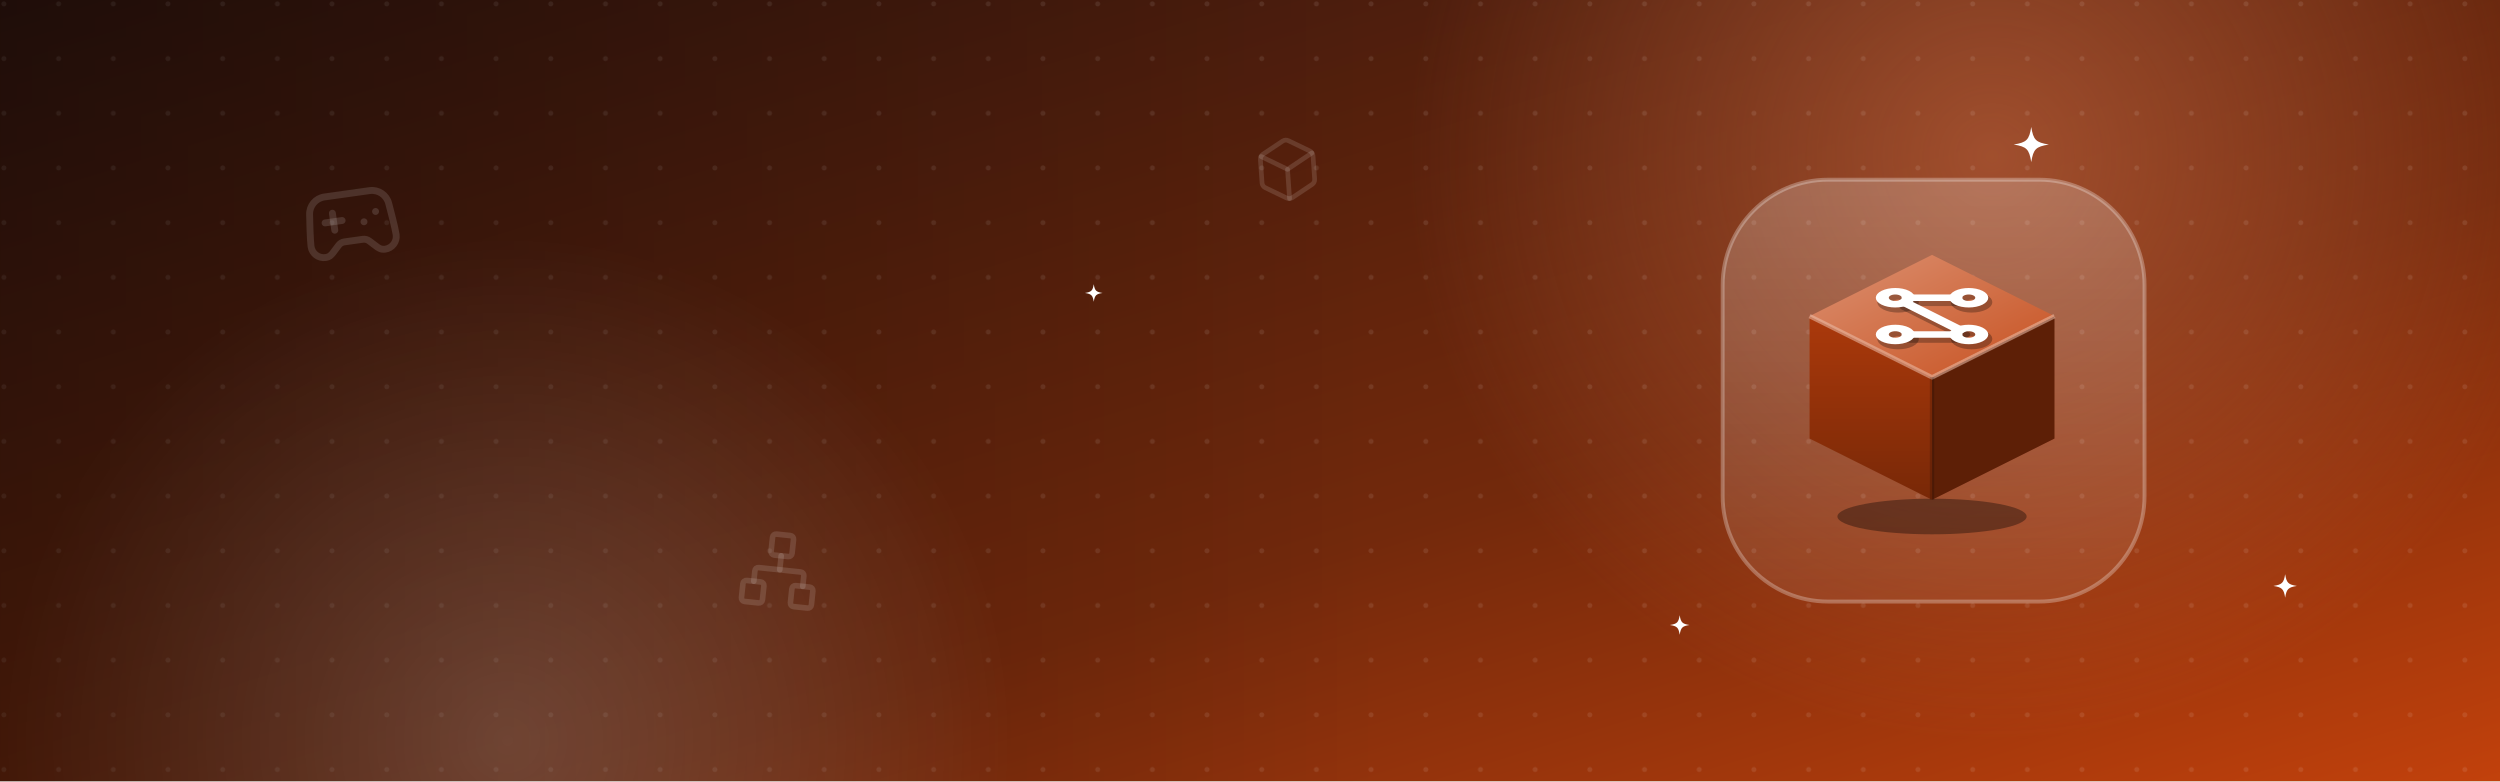
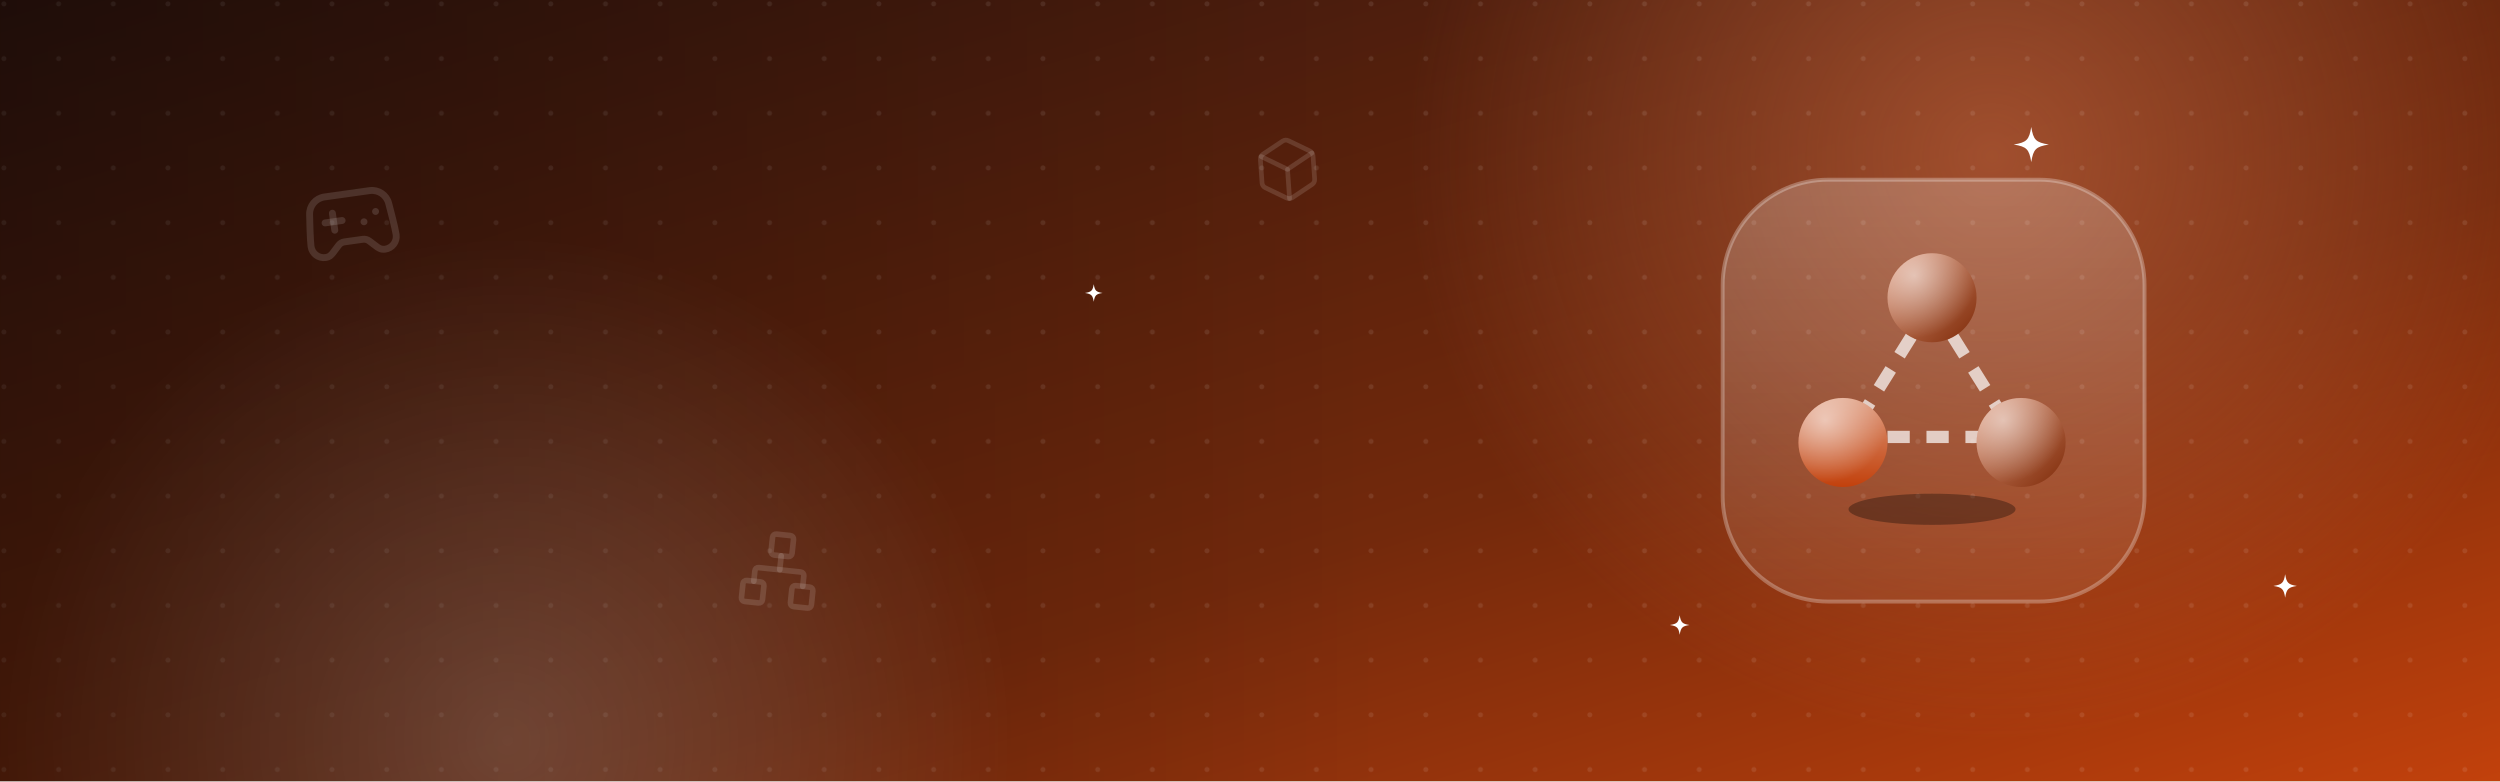
<svg xmlns="http://www.w3.org/2000/svg" viewBox="0 0 1280 400" role="img" aria-hidden="true">
  <defs>
    <linearGradient id="bg" x1="0" y1="0" x2="1" y2="1">
      <stop offset="0" stop-color="#2f140d" />
      <stop offset=".62" stop-color="#73290c" />
      <stop offset="1" stop-color="#c2410c" />
    </linearGradient>
    <radialGradient id="o1">
      <stop offset="0" stop-color="#d17149" stop-opacity=".55" />
      <stop offset="1" stop-color="#d17149" stop-opacity="0" />
    </radialGradient>
    <radialGradient id="o2">
      <stop offset="0" stop-color="#ffffff" stop-opacity=".22" />
      <stop offset="1" stop-color="#ffffff" stop-opacity="0" />
    </radialGradient>
    <pattern id="dots" width="28" height="28" patternUnits="userSpaceOnUse">
      <circle cx="2" cy="2" r="1.3" fill="#ffffff" fill-opacity=".09" />
    </pattern>
    <linearGradient id="glass" x1="0" y1="0" x2="0" y2="1">
      <stop offset="0" stop-color="#ffffff" stop-opacity=".22" />
      <stop offset="1" stop-color="#ffffff" stop-opacity=".06" />
    </linearGradient>
    <linearGradient id="fade" x1="0" y1="0" x2="1" y2="0">
      <stop offset="0" stop-color="#000" stop-opacity=".35" />
      <stop offset=".55" stop-color="#000" stop-opacity="0" />
    </linearGradient>
-     <linearGradient id="bbt" x1="0" y1="0" x2="1" y2="1">
-       <stop offset="0" stop-color="#dc9172" />
-       <stop offset="1" stop-color="#c7501f" />
+     <linearGradient id="bbm" x1="0" y1="0" x2="1" y2="1">
+       <stop offset="0" stop-color="#dd9779" />
+       <stop offset="1" stop-color="#7e2a08" />
    </linearGradient>
-     <linearGradient id="bbl" x1="0" y1="0" x2="0" y2="1">
-       <stop offset="0" stop-color="#ab390b" />
-       <stop offset="1" stop-color="#782807" />
+     <linearGradient id="bbv" x1="0" y1="0" x2="0" y2="1">
+       <stop offset="0" stop-color="#dd9779" />
+       <stop offset="1" stop-color="#c2410c" />
    </linearGradient>
-     <linearGradient id="bbsh" x1="0" y1="0" x2="1" y2="0">
+     <linearGradient id="bbw" x1="0" y1="0" x2="0" y2="1">
+       <stop offset="0" stop-color="#ffffff" />
+       <stop offset="1" stop-color="#dfe5ee" />
+     </linearGradient>
+     <linearGradient id="bbg" x1="0" y1="0" x2="0" y2="1">
+       <stop offset="0" stop-color="#ffe08a" />
+       <stop offset="1" stop-color="#f2a62b" />
+     </linearGradient>
+     <radialGradient id="bbh" cx=".3" cy=".25" r=".7">
+       <stop offset="0" stop-color="#fff" stop-opacity=".55" />
+       <stop offset="1" stop-color="#fff" stop-opacity="0" />
+     </radialGradient>
+     <linearGradient id="bbs" x1="0" y1="0" x2="1" y2="0">
      <stop offset="0" stop-color="#fff" stop-opacity="0" />
-       <stop offset=".5" stop-color="#fff" stop-opacity=".55" />
+       <stop offset=".5" stop-color="#fff" stop-opacity=".6" />
      <stop offset="1" stop-color="#fff" stop-opacity="0" />
    </linearGradient>
-     <clipPath id="bbc">
-       <path d="M32 10 L54 21 L32 32 L10 21 Z" />
-     </clipPath>
  </defs>
  <style>.b1,.b2,.f,.s,.k{transform-box:fill-box;transform-origin:50% 50%}
@keyframes b1{to{transform:translate(-90px,40px) scale(1.15)}}@keyframes b2{to{transform:translate(70px,-30px) scale(.9)}}
@keyframes f{0%,100%{transform:translateY(0)}50%{transform:translateY(-10px)}}
@keyframes s{0%,100%{opacity:.25;transform:scale(.5) rotate(0)}50%{opacity:.95;transform:scale(1) rotate(45deg)}}
@keyframes k{0%,100%{transform:translateY(0)}50%{transform:translateY(-6px)}}
.b1{animation:b1 16s ease-in-out infinite alternate}.b2{animation:b2 19s ease-in-out infinite alternate}
.f{animation:f 9s ease-in-out infinite}.f1{animation-duration:11s;animation-delay:-3s}.f2{animation-duration:13s;animation-delay:-6s}
.s{animation:s 3.4s ease-in-out infinite}.k{animation:k 6s ease-in-out infinite}
- @media (prefers-reduced-motion:reduce){.b1,.b2,.f,.s,.k{animation:none!important}}.bbbob,.bbshadow{transform-box:fill-box;transform-origin:50% 50%}@keyframes bbb{0%,100%{transform:translateY(0)}50%{transform:translateY(-2.2px)}}@keyframes bbsd{0%,100%{transform:scaleX(1);opacity:.35}50%{transform:scaleX(.86);opacity:.22}}@keyframes bbs{0%,55%{transform:translateX(0)}100%{transform:translateX(78px)}}@keyframes bbg{0%,100%{opacity:.9}50%{opacity:1}}.bbbob{animation:bbb 4.2s ease-in-out infinite}.bbshadow{animation:bbsd 4.2s ease-in-out infinite}.bbshine{animation:bbs 5.5s ease-in-out infinite}.bbglow{animation:bbg 4.2s ease-in-out infinite}</style>
+ @media (prefers-reduced-motion:reduce){.b1,.b2,.f,.s,.k{animation:none!important}}.bbfl,.bbpu,.bbbl,.bbsp,.bbwg,.bbri,.bbsd,.bbpop{transform-box:fill-box;transform-origin:50% 50%}.bbgr{transform-box:fill-box;transform-origin:50% 100%}@keyframes bbfl{0%,100%{transform:translateY(0)}50%{transform:translateY(-2px)}}.bbfl{animation:bbfl 4.2s ease-in-out infinite}@keyframes bbsd{0%,100%{transform:scaleX(1);opacity:.32}50%{transform:scaleX(.85);opacity:.2}}.bbsd{animation:bbsd 4.2s ease-in-out infinite}@keyframes bbpu{0%,100%{opacity:.55}50%{opacity:1}}.bbpu{animation:bbpu 2.4s ease-in-out infinite}@keyframes bbbl{0%,44%,56%,100%{opacity:1}50%{opacity:.15}}.bbbl{animation:bbbl 3s steps(1,end) infinite}@keyframes bbsp{to{transform:rotate(360deg)}}.bbsp{animation:bbsp 14s linear infinite}@keyframes bbwg{0%,100%{transform:rotate(-6deg)}50%{transform:rotate(6deg)}}.bbwg{animation:bbwg 3.4s ease-in-out infinite}@keyframes bbri{0%{transform:translateY(2px);opacity:.7}100%{transform:translateY(-3.5px);opacity:1}}.bbri{animation:bbri 1.6s ease-in-out infinite alternate}@keyframes bbgr{0%,100%{transform:scaleY(.55)}50%{transform:scaleY(1)}}.bbgr{animation:bbgr 2.8s ease-in-out infinite}@keyframes bbpop{0%,100%{transform:scale(.9)}50%{transform:scale(1.08)}}.bbpop{animation:bbpop 2.6s ease-in-out infinite}@keyframes bbsh{0%,60%{transform:translateX(-30px)}100%{transform:translateX(70px)}}.bbsh{animation:bbsh 5s ease-in-out infinite}@keyframes bbdash{to{stroke-dashoffset:-40}}.bbdash{animation:bbdash 2.4s linear infinite}@keyframes bbsw{0%,100%{transform:rotate(-50deg)}50%{transform:rotate(35deg)}}</style>
  <rect width="1280" height="400" fill="url(#bg)" />
  <circle class="b1" cx="1020" cy="80" r="300" fill="url(#o1)" />
  <circle class="b2" cx="260" cy="380" r="260" fill="url(#o2)" />
  <rect width="1280" height="400" fill="url(#dots)" />
  <rect width="1280" height="400" fill="url(#fade)" />
  <g transform="translate(150 92) rotate(-8) scale(2.2)">
    <g class="f f0" fill="none" stroke="#ffffff" stroke-opacity=".13" stroke-width="1.6" stroke-linecap="round" stroke-linejoin="round">
      <line x1="6" x2="10" y1="11" y2="11" />
      <line x1="8" x2="8" y1="9" y2="13" />
      <line x1="15" x2="15.01" y1="12" y2="12" />
      <line x1="18" x2="18.01" y1="10" y2="10" />
      <path d="M17.32 5H6.68a4 4 0 0 0-3.978 3.59c-.006.052-.01.101-.017.152C2.604 9.416 2 14.456 2 16a3 3 0 0 0 3 3c1 0 1.5-.5 2-1l1.414-1.414A2 2 0 0 1 9.828 16h4.344a2 2 0 0 1 1.414.586L17 18c.5.5 1 1 2 1a3 3 0 0 0 3-3c0-1.545-.604-6.584-.685-7.258-.007-.05-.011-.1-.017-.151A4 4 0 0 0 17.32 5z" />
    </g>
  </g>
  <g transform="translate(380 268) rotate(6) scale(1.8)">
    <g class="f f1" fill="none" stroke="#ffffff" stroke-opacity=".13" stroke-width="1.6" stroke-linecap="round" stroke-linejoin="round">
      <rect x="16" y="16" width="6" height="6" rx="1" />
      <rect x="2" y="16" width="6" height="6" rx="1" />
      <rect x="9" y="2" width="6" height="6" rx="1" />
      <path d="M5 16v-3a1 1 0 0 1 1-1h12a1 1 0 0 1 1 1v3" />
      <path d="M12 12V8" />
    </g>
  </g>
  <g transform="translate(640 70) rotate(-4) scale(1.5)">
    <g class="f f2" fill="none" stroke="#ffffff" stroke-opacity=".13" stroke-width="1.6" stroke-linecap="round" stroke-linejoin="round">
      <path d="M21 8a2 2 0 0 0-1-1.73l-7-4a2 2 0 0 0-2 0l-7 4A2 2 0 0 0 3 8v8a2 2 0 0 0 1 1.73l7 4a2 2 0 0 0 2 0l7-4A2 2 0 0 0 21 16Z" />
      <path d="m3.3 7 8.7 5 8.7-5" />
      <path d="M12 22V12" />
    </g>
  </g>
  <g class="k">
    <rect x="882" y="92" width="216" height="216" rx="54" fill="url(#glass)" stroke="#ffffff" stroke-opacity=".28" stroke-width="2" />
-     <g transform="translate(898 102) scale(2.85)">
-       <g class="bbbob">
-         <ellipse cx="32" cy="57" rx="17" ry="3.2" fill="#000" opacity=".35" class="bbshadow" />
-         <path d="M10 21 L32 32 V54 L10 43 Z" fill="url(#bbl)" />
-         <path d="M54 21 L32 32 V54 L54 43 Z" fill="#5d1f06" />
-         <path d="M32 10 L54 21 L32 32 L10 21 Z" fill="url(#bbt)" />
-         <path d="M10 21 L32 32 L54 21" fill="none" stroke="#eabdaa" stroke-opacity=".55" stroke-width=".8" stroke-linejoin="round" />
-         <path d="M32 32 V54" stroke="#000" stroke-opacity=".18" stroke-width=".8" />
-         <g clip-path="url(#bbc)">
-           <rect class="bbshine" x="-14" y="6" width="14" height="30" fill="url(#bbsh)" transform="skewX(-25)" />
+     <g transform="translate(898 104) scale(2.85)">
+       <ellipse class="bbsd" cx="32" cy="55" rx="15" ry="2.8" fill="#000" opacity=".32" />
+       <g class="bbfl">
+         <g stroke="#fff" stroke-opacity=".7" stroke-width="2.2" fill="none">
+           <path class="bbdash" stroke-dasharray="4 3" d="M32 18 17 42M32 18 47 42M17 42h30" />
        </g>
-         <g transform="translate(.5 .8)">
-           <g transform="matrix(0.825 0.4125 -0.825 0.4125 32 11.100)" fill="none" stroke="#000" stroke-opacity=".28" stroke-width="2.4" stroke-linecap="round" stroke-linejoin="round">
-             <path d="m10.586 5.414-5.172 5.172" />
-             <path d="m18.586 13.414-5.172 5.172" />
-             <path d="M6 12h12" />
-             <circle cx="12" cy="20" r="2" />
-             <circle cx="12" cy="4" r="2" />
-             <circle cx="20" cy="12" r="2" />
-             <circle cx="4" cy="12" r="2" />
-           </g>
-         </g>
-         <g class="bbglow" transform="matrix(0.825 0.4125 -0.825 0.4125 32 11.100)" fill="none" stroke="#fff" stroke-width="2" stroke-linecap="round" stroke-linejoin="round">
-           <path d="m10.586 5.414-5.172 5.172" />
-           <path d="m18.586 13.414-5.172 5.172" />
-           <path d="M6 12h12" />
-           <circle cx="12" cy="20" r="2" />
-           <circle cx="12" cy="4" r="2" />
-           <circle cx="20" cy="12" r="2" />
-           <circle cx="4" cy="12" r="2" />
-         </g>
+         <circle class="bbpop" cx="32" cy="17" r="8" fill="url(#bbm)" />
+         <circle class="bbpop" style="animation-delay:0.6s" cx="16" cy="43" r="8" fill="url(#bbv)" />
+         <circle class="bbpop" style="animation-delay:1.2s" cx="48" cy="43" r="8" fill="url(#bbm)" />
+         <circle cx="32" cy="17" r="8" fill="url(#bbh)" />
+         <circle cx="16" cy="43" r="8" fill="url(#bbh)" />
+         <circle cx="48" cy="43" r="8" fill="url(#bbh)" />
      </g>
    </g>
  </g>
  <g transform="translate(1040 74) scale(0.9)">
    <path class="s" style="animation-delay:0s" d="M0 -10 C1.2 -2.6 2.6 -1.2 10 0 C2.6 1.2 1.2 2.6 0 10 C-1.2 2.6 -2.6 1.2 -10 0 C-2.6 -1.2 -1.2 -2.6 0 -10Z" fill="#ffffff" />
  </g>
  <g transform="translate(1170 300) scale(0.6)">
    <path class="s" style="animation-delay:1.1s" d="M0 -10 C1.2 -2.6 2.6 -1.2 10 0 C2.6 1.2 1.2 2.6 0 10 C-1.2 2.6 -2.6 1.2 -10 0 C-2.6 -1.2 -1.2 -2.6 0 -10Z" fill="#ffffff" />
  </g>
  <g transform="translate(860 320) scale(0.5)">
    <path class="s" style="animation-delay:2.2s" d="M0 -10 C1.2 -2.6 2.6 -1.2 10 0 C2.6 1.2 1.2 2.6 0 10 C-1.2 2.6 -2.6 1.2 -10 0 C-2.6 -1.2 -1.2 -2.6 0 -10Z" fill="#ffffff" />
  </g>
  <g transform="translate(560 150) scale(0.45)">
    <path class="s" style="animation-delay:0.6s" d="M0 -10 C1.2 -2.6 2.6 -1.2 10 0 C2.6 1.2 1.2 2.6 0 10 C-1.2 2.6 -2.6 1.2 -10 0 C-2.6 -1.2 -1.2 -2.6 0 -10Z" fill="#ffffff" />
  </g>
</svg>
